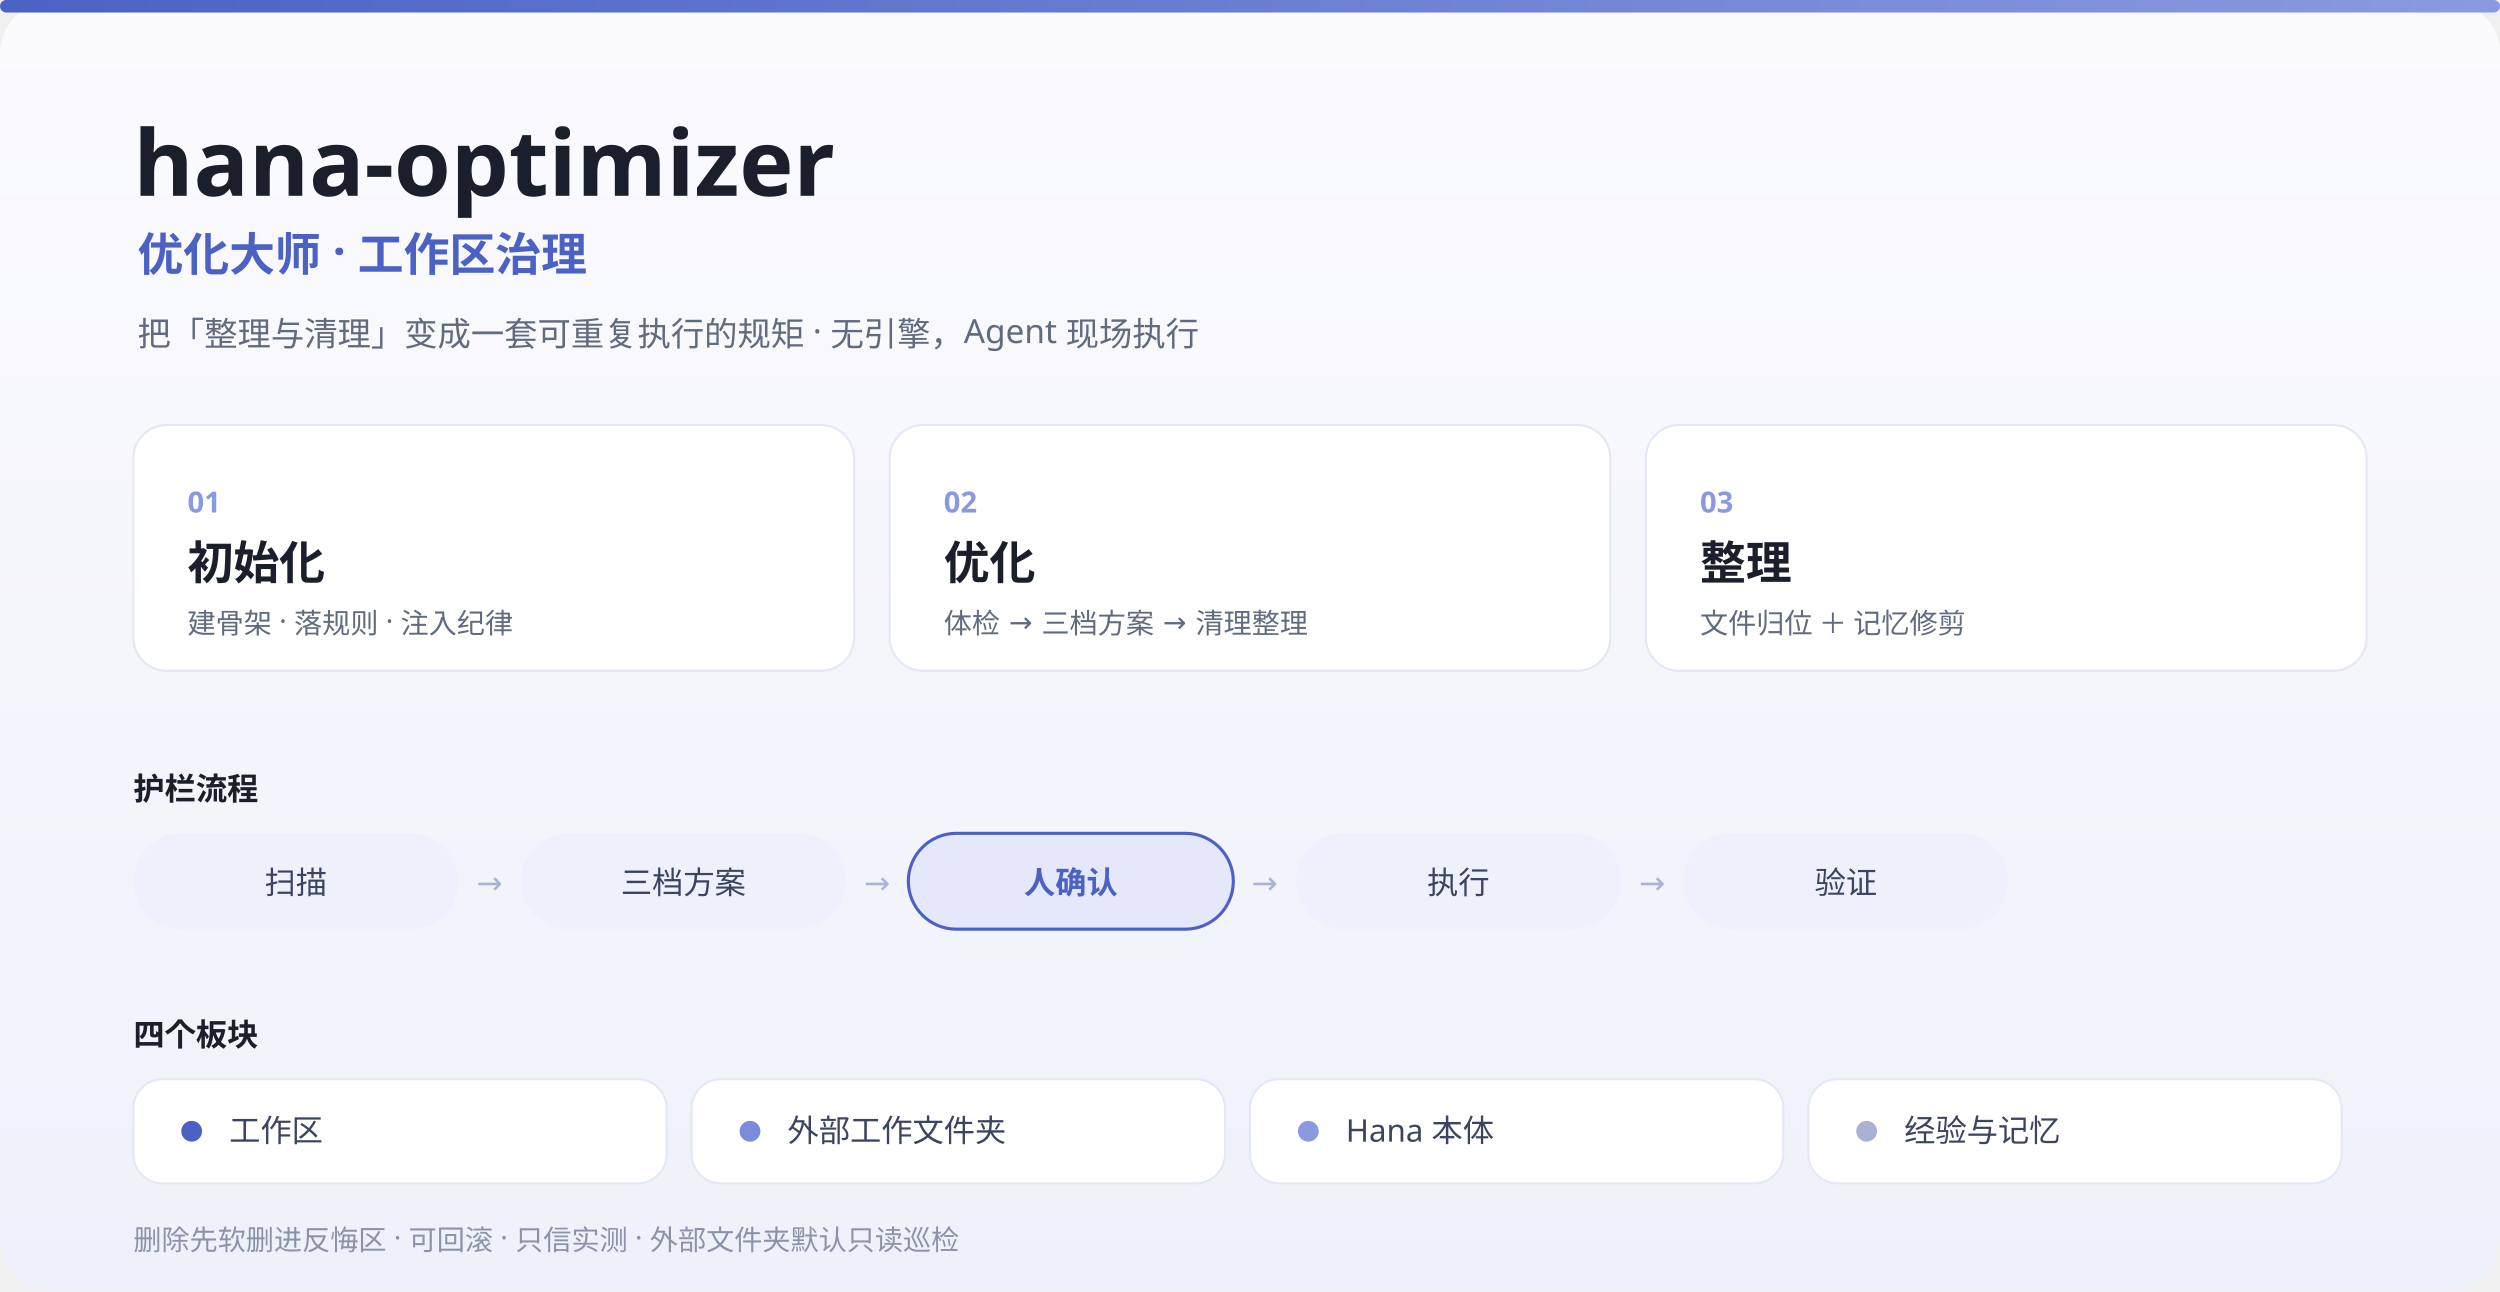
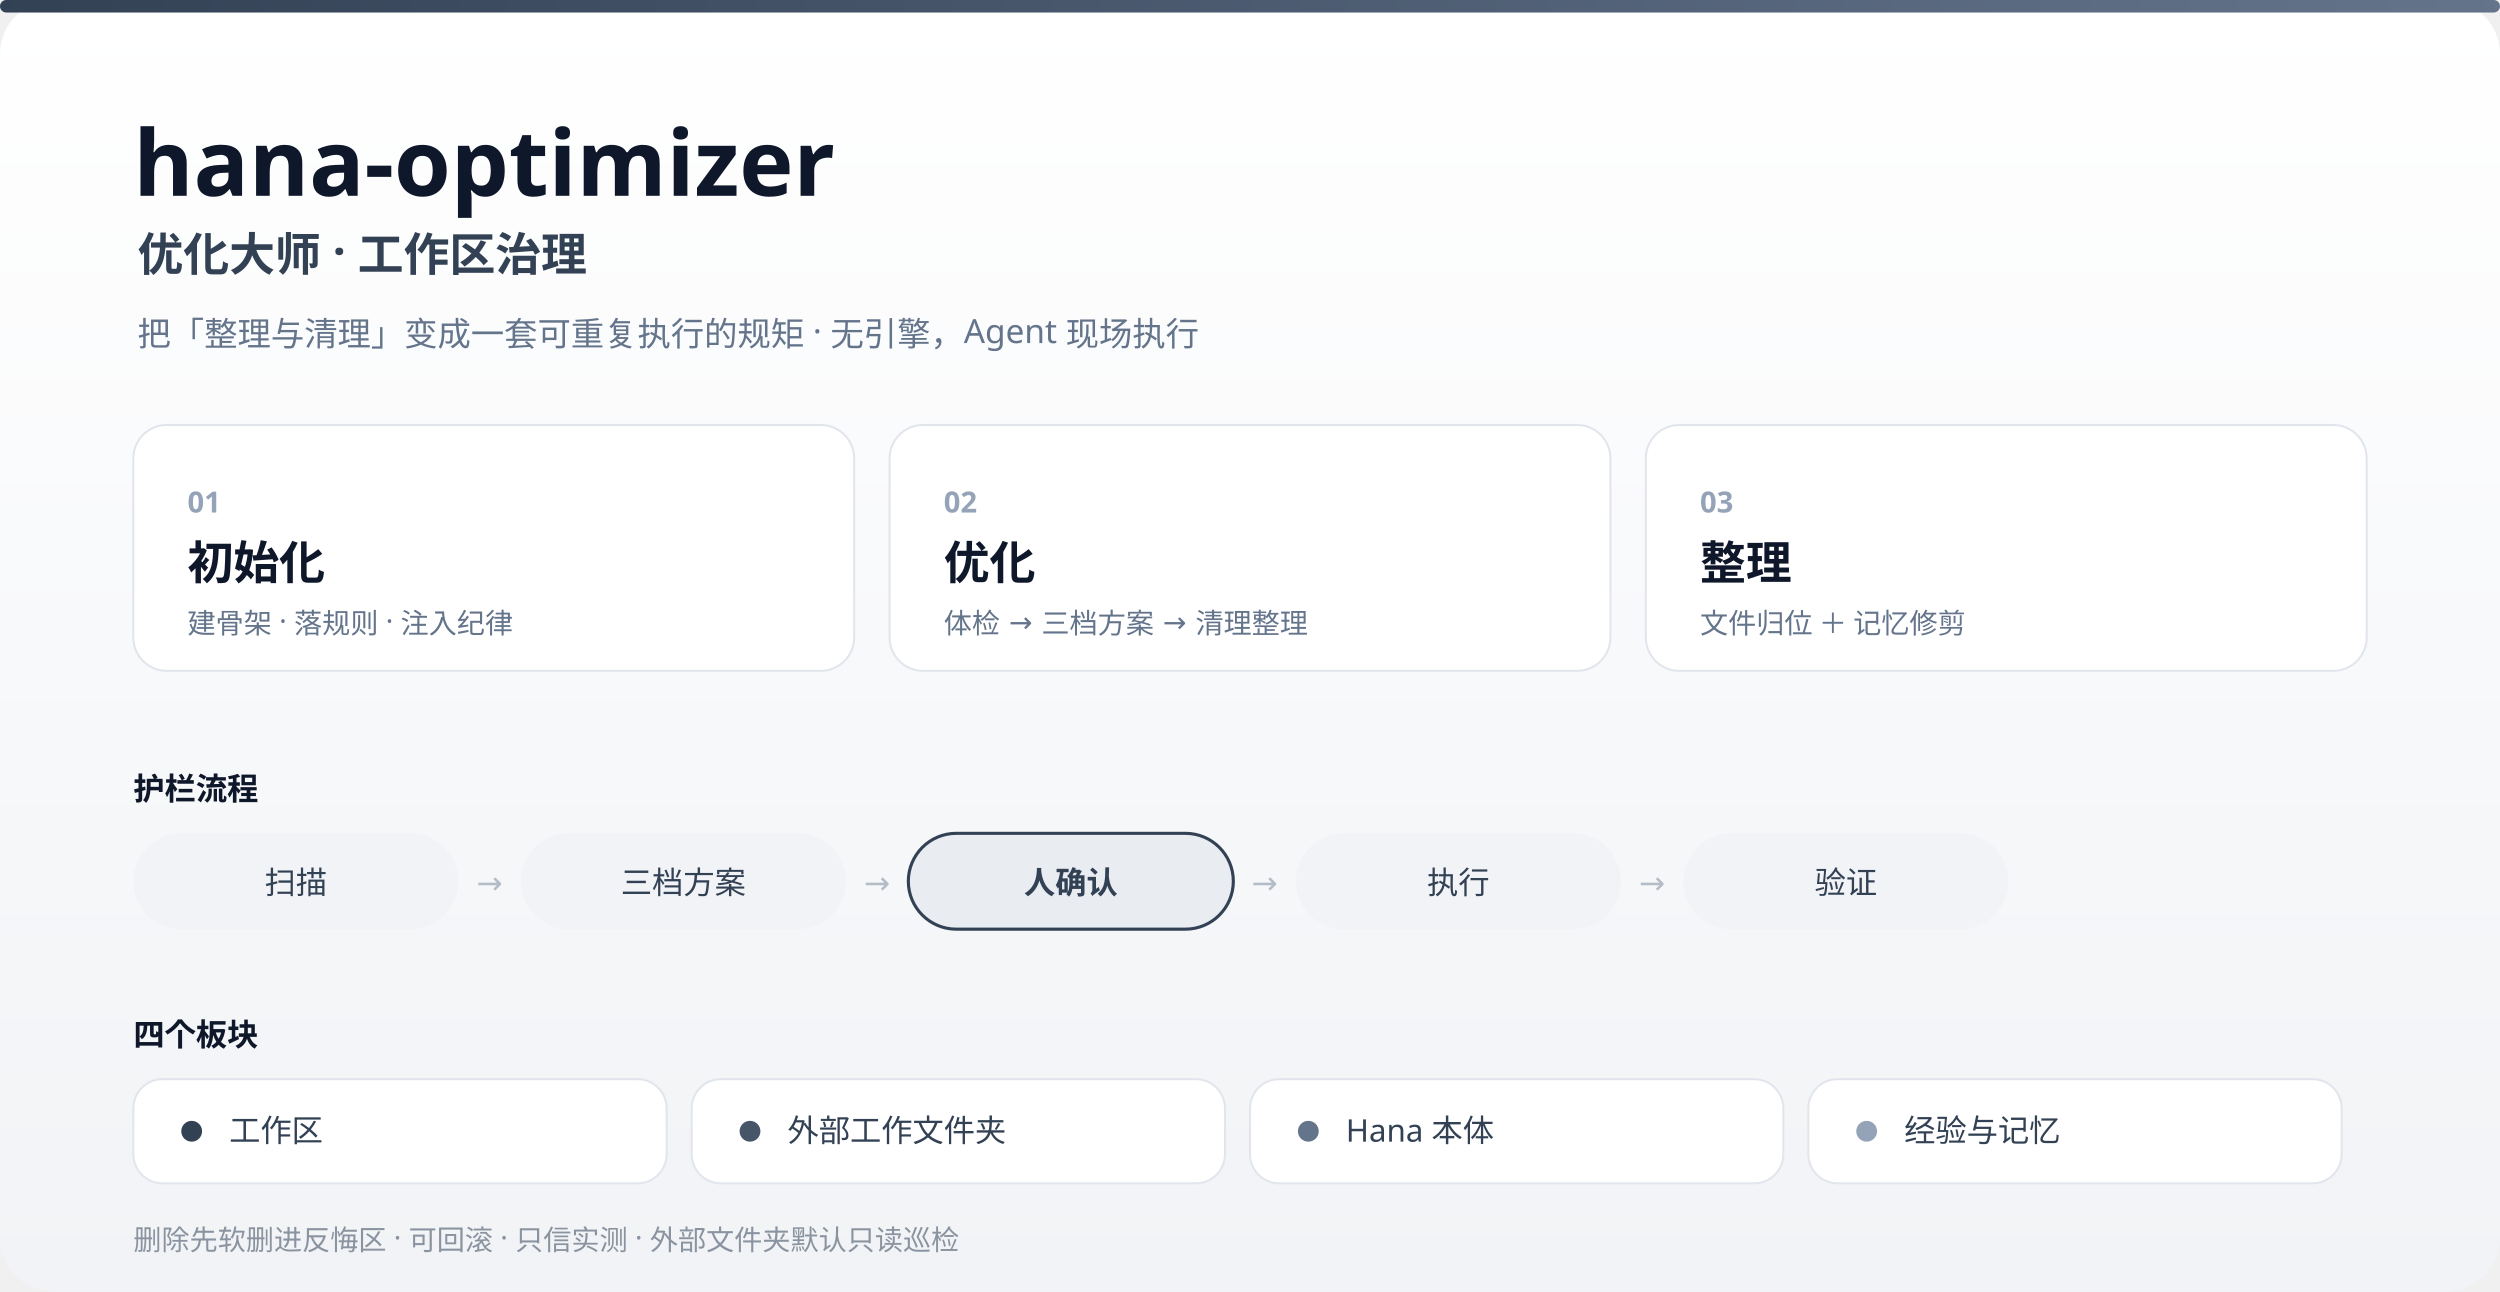
<svg xmlns="http://www.w3.org/2000/svg" width="1200" height="620" viewBox="0 0 1200 620" role="img" aria-label="hana-optimizer 优化大师 概览">
  <defs>
    <linearGradient id="bg" x1="0" y1="0" x2="0" y2="1">
-       <stop offset="0" stop-color="#FBFBFE" />
-       <stop offset="1" stop-color="#EFF1FA" />
+       <stop offset="0" stop-color="#FFFFFF" />
+       <stop offset="1" stop-color="#F1F3F6" />
    </linearGradient>
    <linearGradient id="bar" x1="0" y1="0" x2="1" y2="0">
-       <stop offset="0" stop-color="#4B62C4" />
-       <stop offset="1" stop-color="#8B9AE0" />
+       <stop offset="0" stop-color="#334155" />
+       <stop offset="1" stop-color="#64748B" />
    </linearGradient>
  </defs>
  <rect x="0" y="0" width="1200" height="620" rx="26" fill="url(#bg)" />
  <rect x="0" y="0" width="1200" height="6" rx="3" fill="url(#bar)" />
-   <text x="64" y="94" font-family="'Segoe UI','Microsoft YaHei',system-ui,sans-serif" font-size="44" font-weight="700" fill="#1A1F2B">hana-optimizer</text>
-   <text x="66" y="130" font-family="'Segoe UI','Microsoft YaHei',system-ui,sans-serif" font-size="22" font-weight="600" fill="#4B62C4">优化大师 · 工作区治理</text>
-   <text x="66" y="166" font-family="'Segoe UI','Microsoft YaHei',system-ui,sans-serif" font-size="16" fill="#616B7E">把「整理与清理」变成一套可重复执行的规矩 · 无引擎，Agent 现场执行</text>
+   <text x="64" y="94" font-family="'Segoe UI','Microsoft YaHei',system-ui,sans-serif" font-size="44" font-weight="700" fill="#0F172A">hana-optimizer</text>
+   <text x="66" y="130" font-family="'Segoe UI','Microsoft YaHei',system-ui,sans-serif" font-size="22" font-weight="600" fill="#334155">优化大师 · 工作区治理</text>
+   <text x="66" y="166" font-family="'Segoe UI','Microsoft YaHei',system-ui,sans-serif" font-size="16" fill="#64748B">把「整理与清理」变成一套可重复执行的规矩 · 无引擎，Agent 现场执行</text>
  <g font-family="'Segoe UI','Microsoft YaHei',system-ui,sans-serif">
-     <rect x="64" y="204" width="346" height="118" rx="16" fill="#FFFFFF" stroke="#E4E7F4" />
-     <text x="90" y="246" font-size="14" font-weight="700" fill="#8B9AE0">01</text>
-     <text x="90" y="278" font-size="22" font-weight="600" fill="#1A1F2B">初始化</text>
-     <text x="90" y="304" font-size="13.5" fill="#616B7E">建骨架 · 落规则 · 注入纪律</text>
-     <rect x="427" y="204" width="346" height="118" rx="16" fill="#FFFFFF" stroke="#E4E7F4" />
-     <text x="453" y="246" font-size="14" font-weight="700" fill="#8B9AE0">02</text>
-     <text x="453" y="278" font-size="22" font-weight="600" fill="#1A1F2B">优化</text>
-     <text x="453" y="304" font-size="13.5" fill="#616B7E">体检 → 三档方案 → 清理整理</text>
-     <rect x="790" y="204" width="346" height="118" rx="16" fill="#FFFFFF" stroke="#E4E7F4" />
-     <text x="816" y="246" font-size="14" font-weight="700" fill="#8B9AE0">03</text>
-     <text x="816" y="278" font-size="22" font-weight="600" fill="#1A1F2B">整理</text>
-     <text x="816" y="304" font-size="13.5" fill="#616B7E">文件归位 ＋ 记忆修剪</text>
+     <rect x="64" y="204" width="346" height="118" rx="16" fill="#FFFFFF" stroke="#E2E6EC" />
+     <text x="90" y="246" font-size="14" font-weight="700" fill="#94A3B8">01</text>
+     <text x="90" y="278" font-size="22" font-weight="600" fill="#0F172A">初始化</text>
+     <text x="90" y="304" font-size="13.5" fill="#64748B">建骨架 · 落规则 · 注入纪律</text>
+     <rect x="427" y="204" width="346" height="118" rx="16" fill="#FFFFFF" stroke="#E2E6EC" />
+     <text x="453" y="246" font-size="14" font-weight="700" fill="#94A3B8">02</text>
+     <text x="453" y="278" font-size="22" font-weight="600" fill="#0F172A">优化</text>
+     <text x="453" y="304" font-size="13.5" fill="#64748B">体检 → 三档方案 → 清理整理</text>
+     <rect x="790" y="204" width="346" height="118" rx="16" fill="#FFFFFF" stroke="#E2E6EC" />
+     <text x="816" y="246" font-size="14" font-weight="700" fill="#94A3B8">03</text>
+     <text x="816" y="278" font-size="22" font-weight="600" fill="#0F172A">整理</text>
+     <text x="816" y="304" font-size="13.5" fill="#64748B">文件归位 ＋ 记忆修剪</text>
  </g>
-   <text x="64" y="384" font-family="'Segoe UI','Microsoft YaHei',system-ui,sans-serif" font-size="15" font-weight="600" fill="#1A1F2B">护栏流程</text>
-   <g font-family="'Segoe UI','Microsoft YaHei',system-ui,sans-serif" font-size="15" fill="#3B4560">
-     <rect x="64" y="400" width="156" height="46" rx="23" fill="#EEF0FB" />
+   <text x="64" y="384" font-family="'Segoe UI','Microsoft YaHei',system-ui,sans-serif" font-size="15" font-weight="600" fill="#0F172A">护栏流程</text>
+   <g font-family="'Segoe UI','Microsoft YaHei',system-ui,sans-serif" font-size="15" fill="#334155">
+     <rect x="64" y="400" width="156" height="46" rx="23" fill="#F1F3F6" />
    <text x="142" y="429" text-anchor="middle">扫描</text>
-     <text x="235" y="429" text-anchor="middle" fill="#A9B2D4">→</text>
-     <rect x="250" y="400" width="156" height="46" rx="23" fill="#EEF0FB" />
+     <text x="235" y="429" text-anchor="middle" fill="#B4BCC8">→</text>
+     <rect x="250" y="400" width="156" height="46" rx="23" fill="#F1F3F6" />
    <text x="328" y="429" text-anchor="middle">三档方案</text>
-     <text x="421" y="429" text-anchor="middle" fill="#A9B2D4">→</text>
-     <rect x="436" y="400" width="156" height="46" rx="23" fill="#E4E8FA" stroke="#4B62C4" stroke-width="1.5" />
-     <text x="514" y="429" text-anchor="middle" fill="#4B62C4" font-weight="600">人确认</text>
-     <text x="607" y="429" text-anchor="middle" fill="#A9B2D4">→</text>
-     <rect x="622" y="400" width="156" height="46" rx="23" fill="#EEF0FB" />
+     <text x="421" y="429" text-anchor="middle" fill="#B4BCC8">→</text>
+     <rect x="436" y="400" width="156" height="46" rx="23" fill="#E9EDF2" stroke="#334155" stroke-width="1.5" />
+     <text x="514" y="429" text-anchor="middle" fill="#334155" font-weight="600">人确认</text>
+     <text x="607" y="429" text-anchor="middle" fill="#B4BCC8">→</text>
+     <rect x="622" y="400" width="156" height="46" rx="23" fill="#F1F3F6" />
    <text x="700" y="429" text-anchor="middle">执行</text>
-     <text x="793" y="429" text-anchor="middle" fill="#A9B2D4">→</text>
-     <rect x="808" y="400" width="156" height="46" rx="23" fill="#EEF0FB" />
+     <text x="793" y="429" text-anchor="middle" fill="#B4BCC8">→</text>
+     <rect x="808" y="400" width="156" height="46" rx="23" fill="#F1F3F6" />
    <text x="886" y="429" text-anchor="middle">验证</text>
  </g>
-   <text x="64" y="502" font-family="'Segoe UI','Microsoft YaHei',system-ui,sans-serif" font-size="15" font-weight="600" fill="#1A1F2B">四个板块</text>
-   <g font-family="'Segoe UI','Microsoft YaHei',system-ui,sans-serif" font-size="15" fill="#3B4560">
-     <rect x="64" y="518" width="256" height="50" rx="14" fill="#FFFFFF" stroke="#E4E7F4" />
-     <circle cx="92" cy="543" r="5" fill="#4B62C4" />
+   <text x="64" y="502" font-family="'Segoe UI','Microsoft YaHei',system-ui,sans-serif" font-size="15" font-weight="600" fill="#0F172A">四个板块</text>
+   <g font-family="'Segoe UI','Microsoft YaHei',system-ui,sans-serif" font-size="15" fill="#334155">
+     <rect x="64" y="518" width="256" height="50" rx="14" fill="#FFFFFF" stroke="#E2E6EC" />
+     <circle cx="92" cy="543" r="5" fill="#334155" />
    <text x="110" y="548">工作区</text>
-     <rect x="332" y="518" width="256" height="50" rx="14" fill="#FFFFFF" stroke="#E4E7F4" />
-     <circle cx="360" cy="543" r="5" fill="#7C8CDB" />
+     <rect x="332" y="518" width="256" height="50" rx="14" fill="#FFFFFF" stroke="#E2E6EC" />
+     <circle cx="360" cy="543" r="5" fill="#475569" />
    <text x="378" y="548">外部工作文件夹</text>
-     <rect x="600" y="518" width="256" height="50" rx="14" fill="#FFFFFF" stroke="#E4E7F4" />
-     <circle cx="628" cy="543" r="5" fill="#8B9AE0" />
+     <rect x="600" y="518" width="256" height="50" rx="14" fill="#FFFFFF" stroke="#E2E6EC" />
+     <circle cx="628" cy="543" r="5" fill="#64748B" />
    <text x="646" y="548">Hana 本体</text>
-     <rect x="868" y="518" width="256" height="50" rx="14" fill="#FFFFFF" stroke="#E4E7F4" />
-     <circle cx="896" cy="543" r="5" fill="#A9B2D4" />
+     <rect x="868" y="518" width="256" height="50" rx="14" fill="#FFFFFF" stroke="#E2E6EC" />
+     <circle cx="896" cy="543" r="5" fill="#94A3B8" />
    <text x="914" y="548">经验与记忆</text>
  </g>
-   <text x="64" y="600" font-family="'Segoe UI','Microsoft YaHei',system-ui,sans-serif" font-size="13.5" fill="#8A93A8">删除先软删进反悔区 · 可回滚 · 只信实测 · 外部文件夹默认只读巡检</text>
+   <text x="64" y="600" font-family="'Segoe UI','Microsoft YaHei',system-ui,sans-serif" font-size="13.5" fill="#8A93A0">删除先软删进反悔区 · 可回滚 · 只信实测 · 外部文件夹默认只读巡检</text>
</svg>
